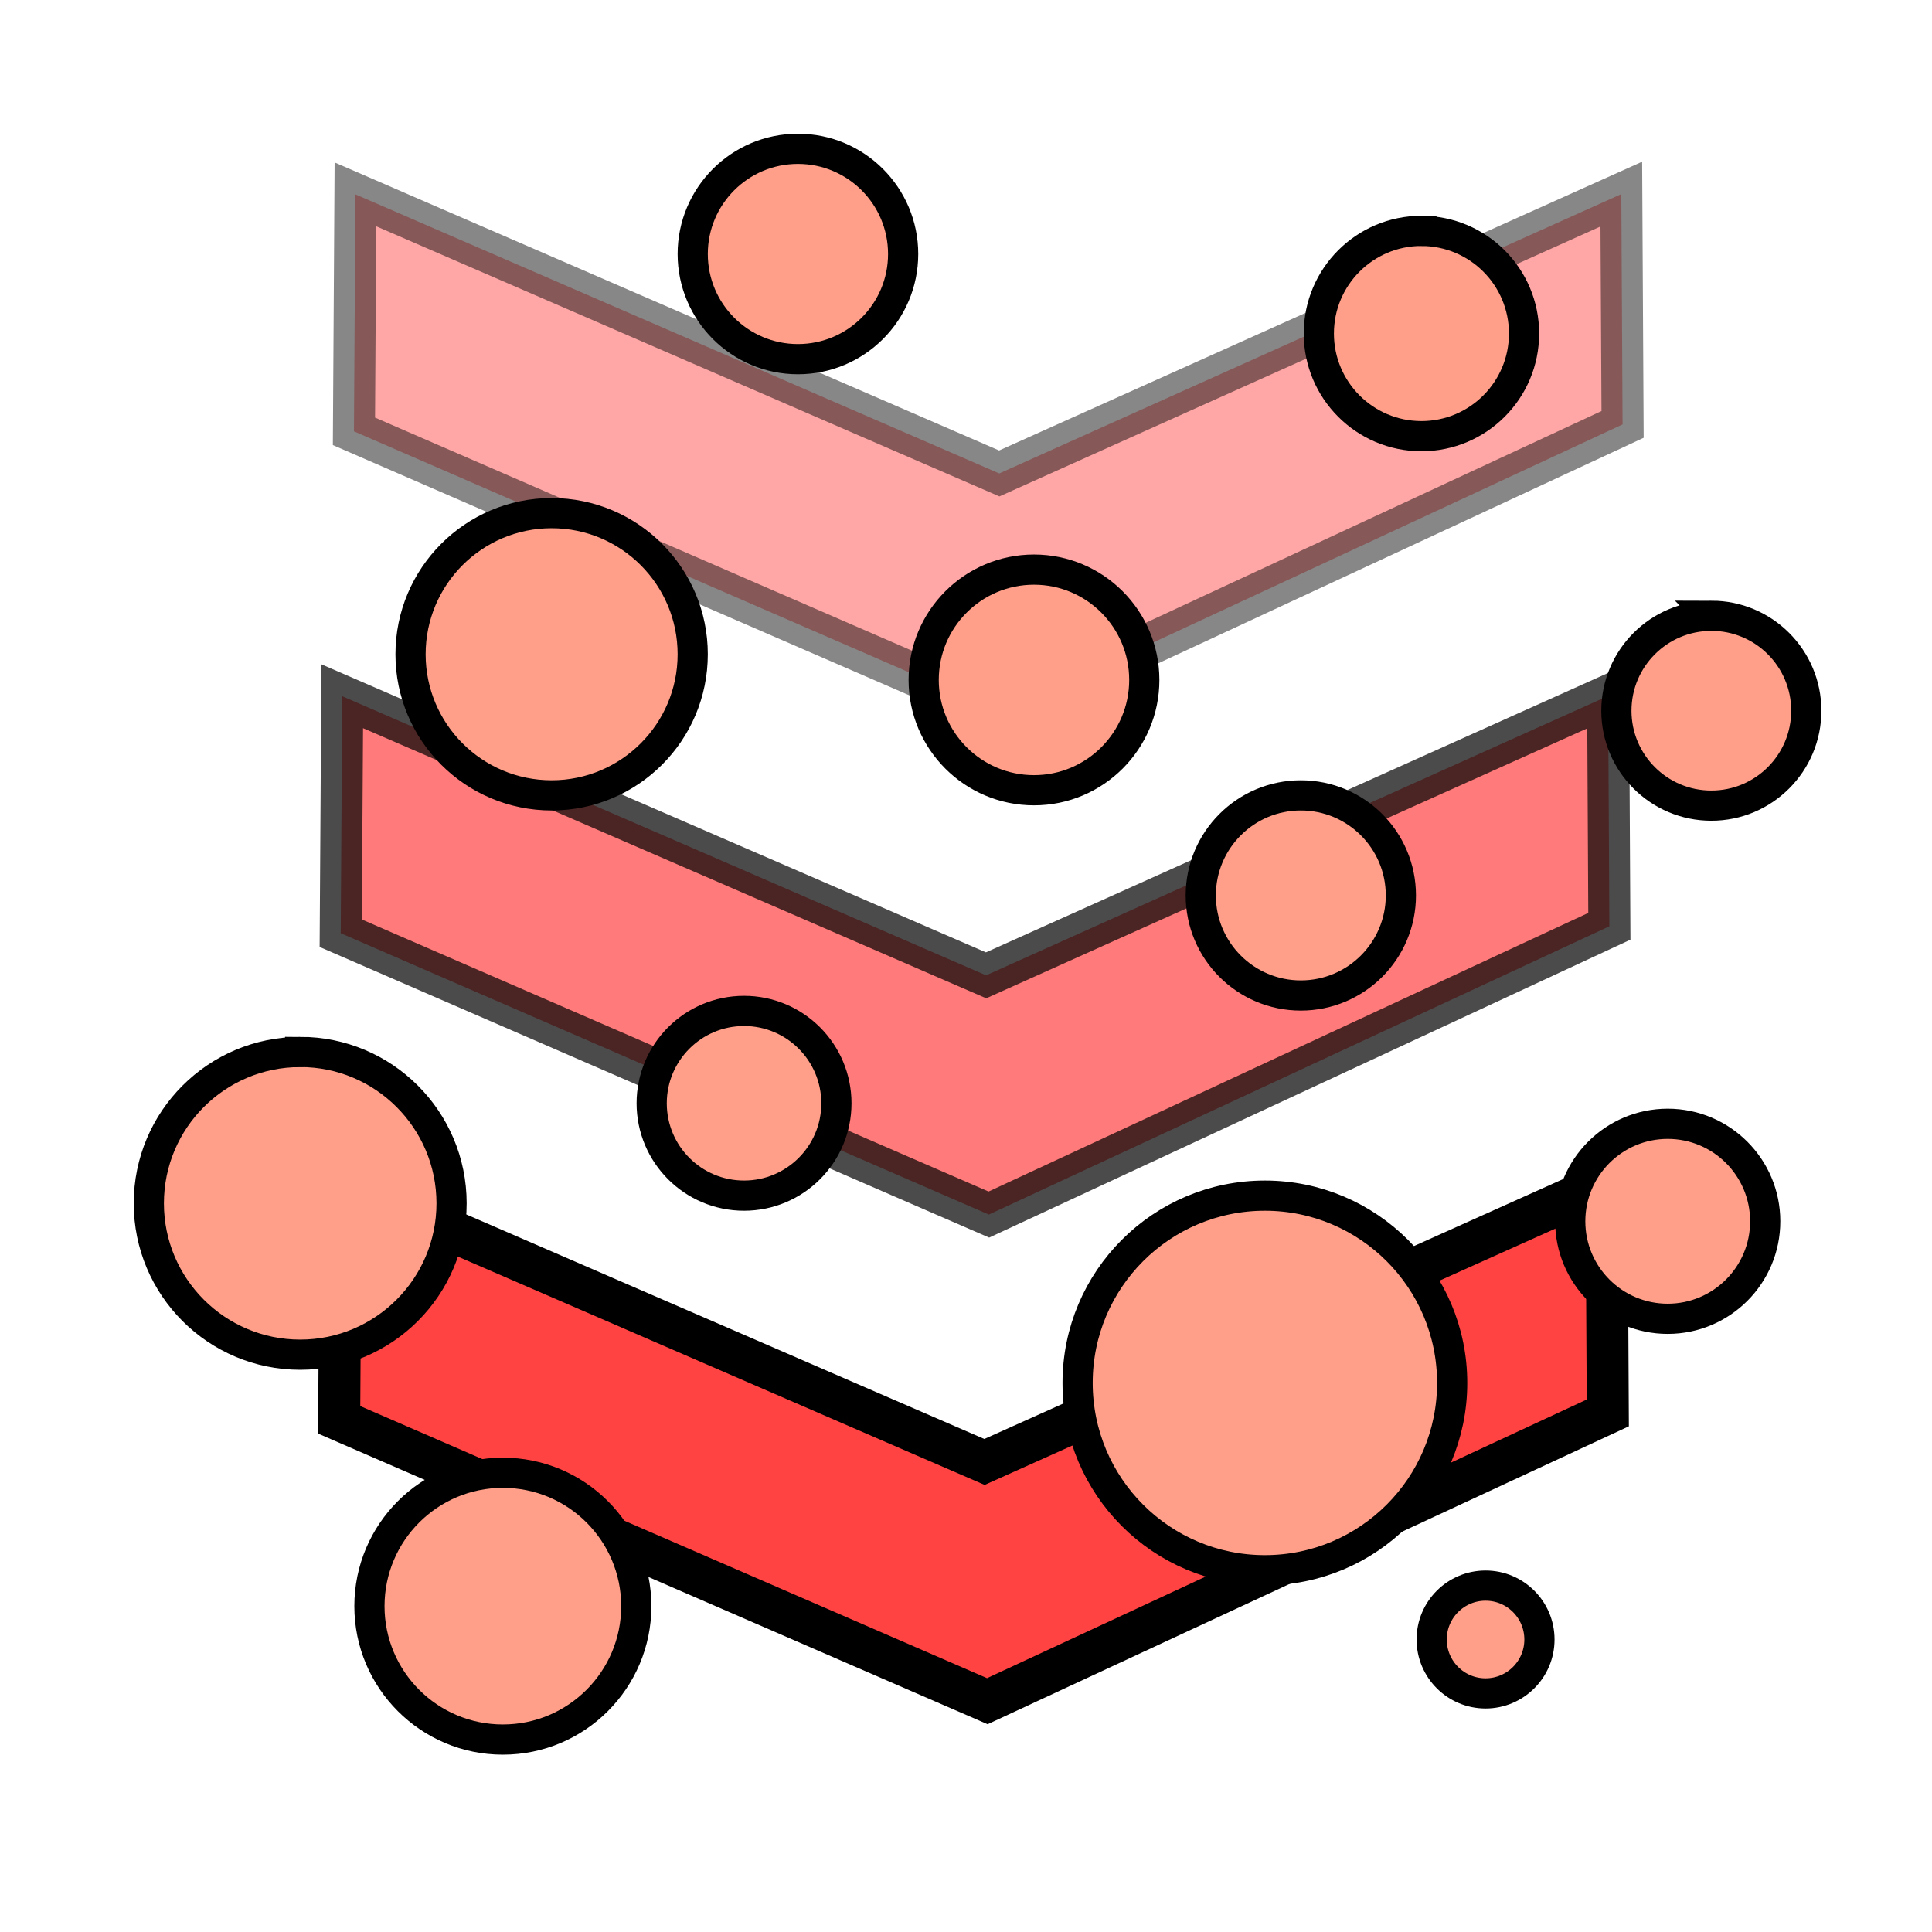
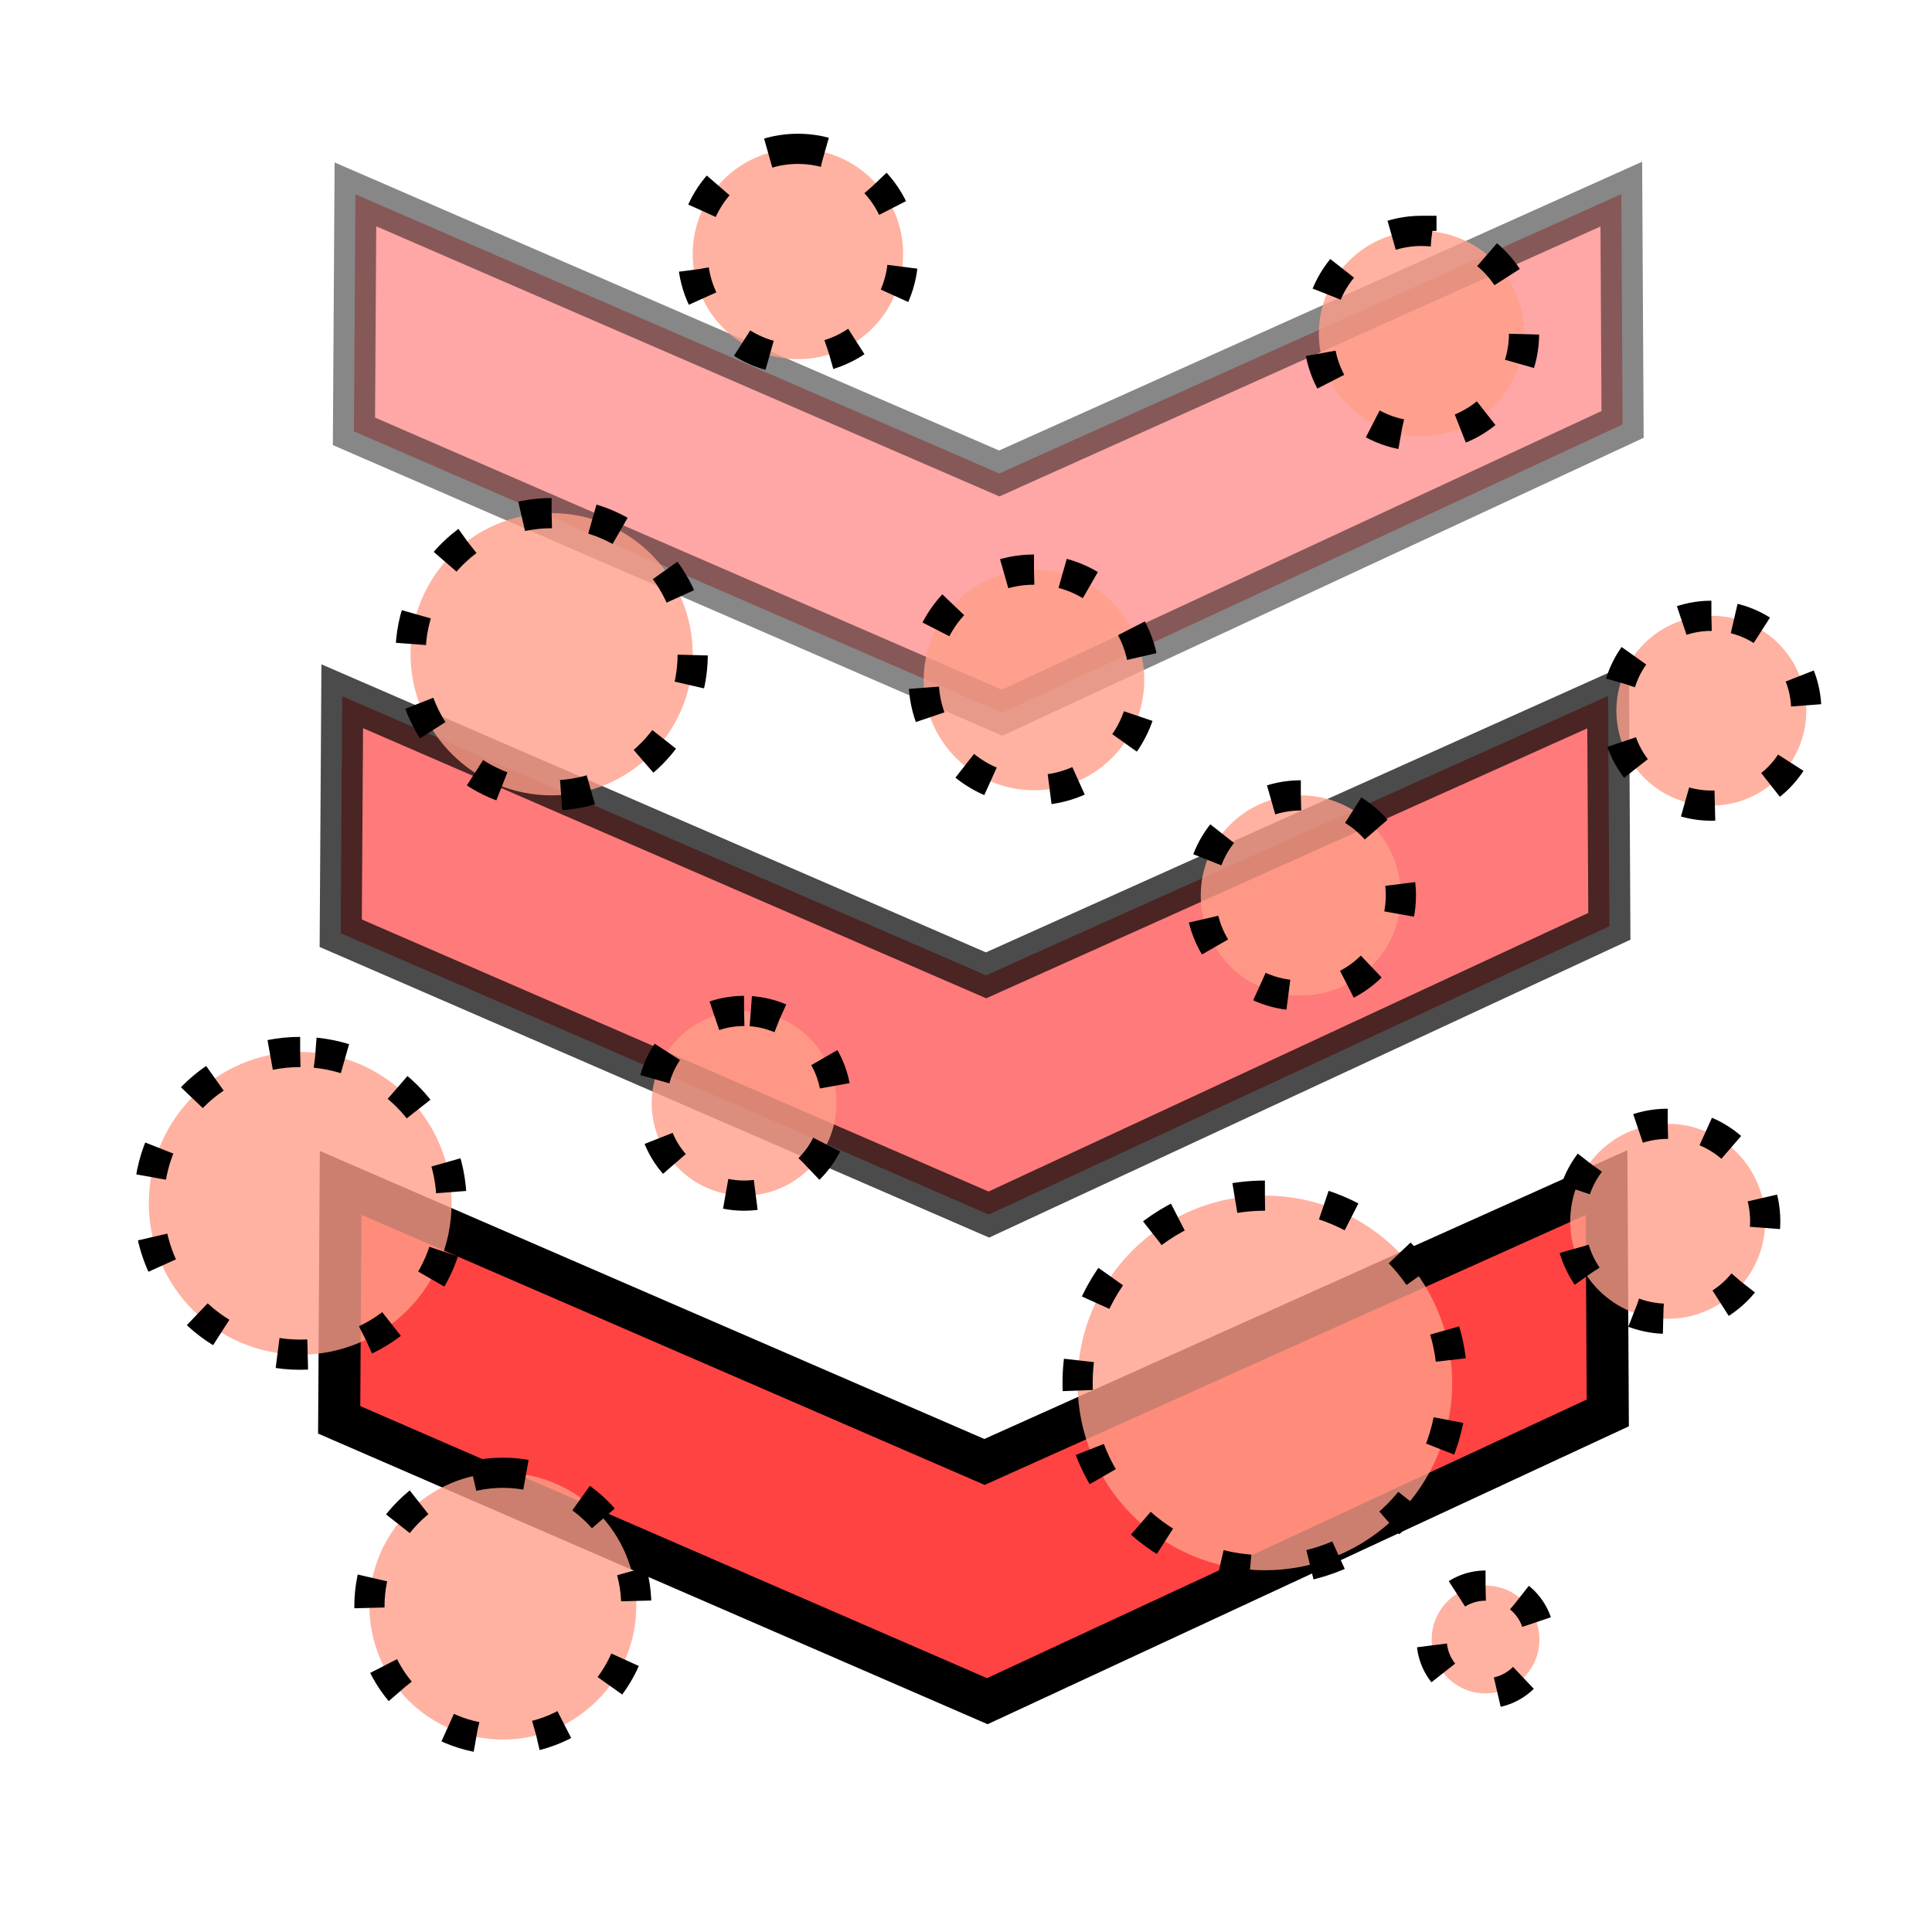
<svg xmlns="http://www.w3.org/2000/svg" viewBox="0 0 64 64">
  <g fill="#ff4343" fill-rule="evenodd" stroke="#000" stroke-width="1.392">
    <path d="M11.284 39.184l-.048 7.85 21.47 9.32 20.554-9.549-.041-7.63-20.607 9.254z" />
    <path fill-opacity=".706" stroke-opacity=".706" d="M11.337 23.064l-.05 7.85 21.47 9.32 20.555-9.549-.041-7.63-20.606 9.254z" />
    <path fill-opacity=".471" stroke-opacity=".471" d="M11.774 6.439l-.049 7.85 21.47 9.32L53.75 14.06l-.042-7.63-20.606 9.254z" />
  </g>
-   <path fill="#ff9f89" stroke="#000" d="M26.434 4.93a3.485 3.485 0 00-3.487 3.484 3.485 3.485 0 003.487 3.484 3.485 3.485 0 003.484-3.484 3.485 3.485 0 00-3.484-3.484zm20.652 2.718a3.4 3.4 0 00-3.398 3.4 3.4 3.4 0 003.398 3.401 3.4 3.4 0 003.4-3.4 3.4 3.4 0 00-3.4-3.4zm-28.813 9.35a4.675 4.675 0 00-4.673 4.676 4.675 4.675 0 004.673 4.674 4.675 4.675 0 004.674-4.674 4.675 4.675 0 00-4.674-4.676zm15.979 1.871a3.655 3.655 0 00-3.654 3.654 3.655 3.655 0 003.654 3.655 3.655 3.655 0 003.654-3.655 3.655 3.655 0 00-3.654-3.654zm22.44 1.53a3.145 3.145 0 00-3.147 3.144 3.145 3.145 0 003.146 3.145 3.145 3.145 0 003.145-3.145 3.145 3.145 0 00-3.145-3.145zm-13.6 5.949a3.315 3.315 0 00-3.315 3.314 3.315 3.315 0 003.315 3.315 3.315 3.315 0 003.314-3.315 3.315 3.315 0 00-3.314-3.314zm-18.444 7.14a3.06 3.06 0 00-3.06 3.059 3.06 3.06 0 003.06 3.06 3.06 3.06 0 003.059-3.06 3.06 3.06 0 00-3.059-3.059zm-14.705 1.36A5.015 5.015 0 004.93 39.86a5.015 5.015 0 005.013 5.016 5.015 5.015 0 005.016-5.016 5.015 5.015 0 00-5.016-5.013zm45.303 2.379a3.23 3.23 0 00-3.23 3.23 3.23 3.23 0 003.23 3.23 3.23 3.23 0 003.229-3.23 3.23 3.23 0 00-3.229-3.23zm-13.344 2.38a6.205 6.205 0 00-6.205 6.204 6.205 6.205 0 006.205 6.205 6.205 6.205 0 006.203-6.205 6.205 6.205 0 00-6.203-6.204zm-25.244 9.18a4.42 4.42 0 00-4.42 4.418 4.42 4.42 0 004.42 4.42 4.42 4.42 0 004.42-4.42 4.42 4.42 0 00-4.42-4.418zm32.553 3.738a1.785 1.785 0 00-1.785 1.786 1.785 1.785 0 001.785 1.785 1.785 1.785 0 001.785-1.785 1.785 1.785 0 00-1.785-1.786z" />
+   <path fill="#ff9f89" fill-opacity=".8" stroke="#000" stroke-dasharray="1,2" d="M26.434 4.93a3.485 3.485 0 00-3.487 3.484 3.485 3.485 0 003.487 3.484 3.485 3.485 0 003.484-3.484 3.485 3.485 0 00-3.484-3.484zm20.652 2.718a3.4 3.4 0 00-3.398 3.4 3.4 3.4 0 003.398 3.401 3.4 3.4 0 003.4-3.4 3.4 3.4 0 00-3.4-3.4zm-28.813 9.35a4.675 4.675 0 00-4.673 4.676 4.675 4.675 0 004.673 4.674 4.675 4.675 0 004.674-4.674 4.675 4.675 0 00-4.674-4.676zm15.979 1.871a3.655 3.655 0 00-3.654 3.654 3.655 3.655 0 003.654 3.655 3.655 3.655 0 003.654-3.655 3.655 3.655 0 00-3.654-3.654zm22.44 1.53a3.145 3.145 0 00-3.147 3.144 3.145 3.145 0 003.146 3.145 3.145 3.145 0 003.145-3.145 3.145 3.145 0 00-3.145-3.145zm-13.6 5.949a3.315 3.315 0 00-3.315 3.314 3.315 3.315 0 003.315 3.315 3.315 3.315 0 003.314-3.315 3.315 3.315 0 00-3.314-3.314zm-18.444 7.14a3.06 3.06 0 00-3.06 3.059 3.06 3.06 0 003.06 3.06 3.06 3.06 0 003.059-3.06 3.06 3.06 0 00-3.059-3.059zm-14.705 1.36A5.015 5.015 0 004.93 39.86a5.015 5.015 0 005.013 5.016 5.015 5.015 0 005.016-5.016 5.015 5.015 0 00-5.016-5.013zm45.303 2.379a3.23 3.23 0 00-3.23 3.23 3.23 3.23 0 003.23 3.23 3.23 3.23 0 003.229-3.23 3.23 3.23 0 00-3.229-3.23zm-13.344 2.38a6.205 6.205 0 00-6.205 6.204 6.205 6.205 0 006.205 6.205 6.205 6.205 0 006.203-6.205 6.205 6.205 0 00-6.203-6.204zm-25.244 9.18a4.42 4.42 0 00-4.42 4.418 4.42 4.42 0 004.42 4.42 4.42 4.42 0 004.42-4.42 4.42 4.42 0 00-4.42-4.418zm32.553 3.738a1.785 1.785 0 00-1.785 1.786 1.785 1.785 0 001.785 1.785 1.785 1.785 0 001.785-1.785 1.785 1.785 0 00-1.785-1.786z" />
</svg>
